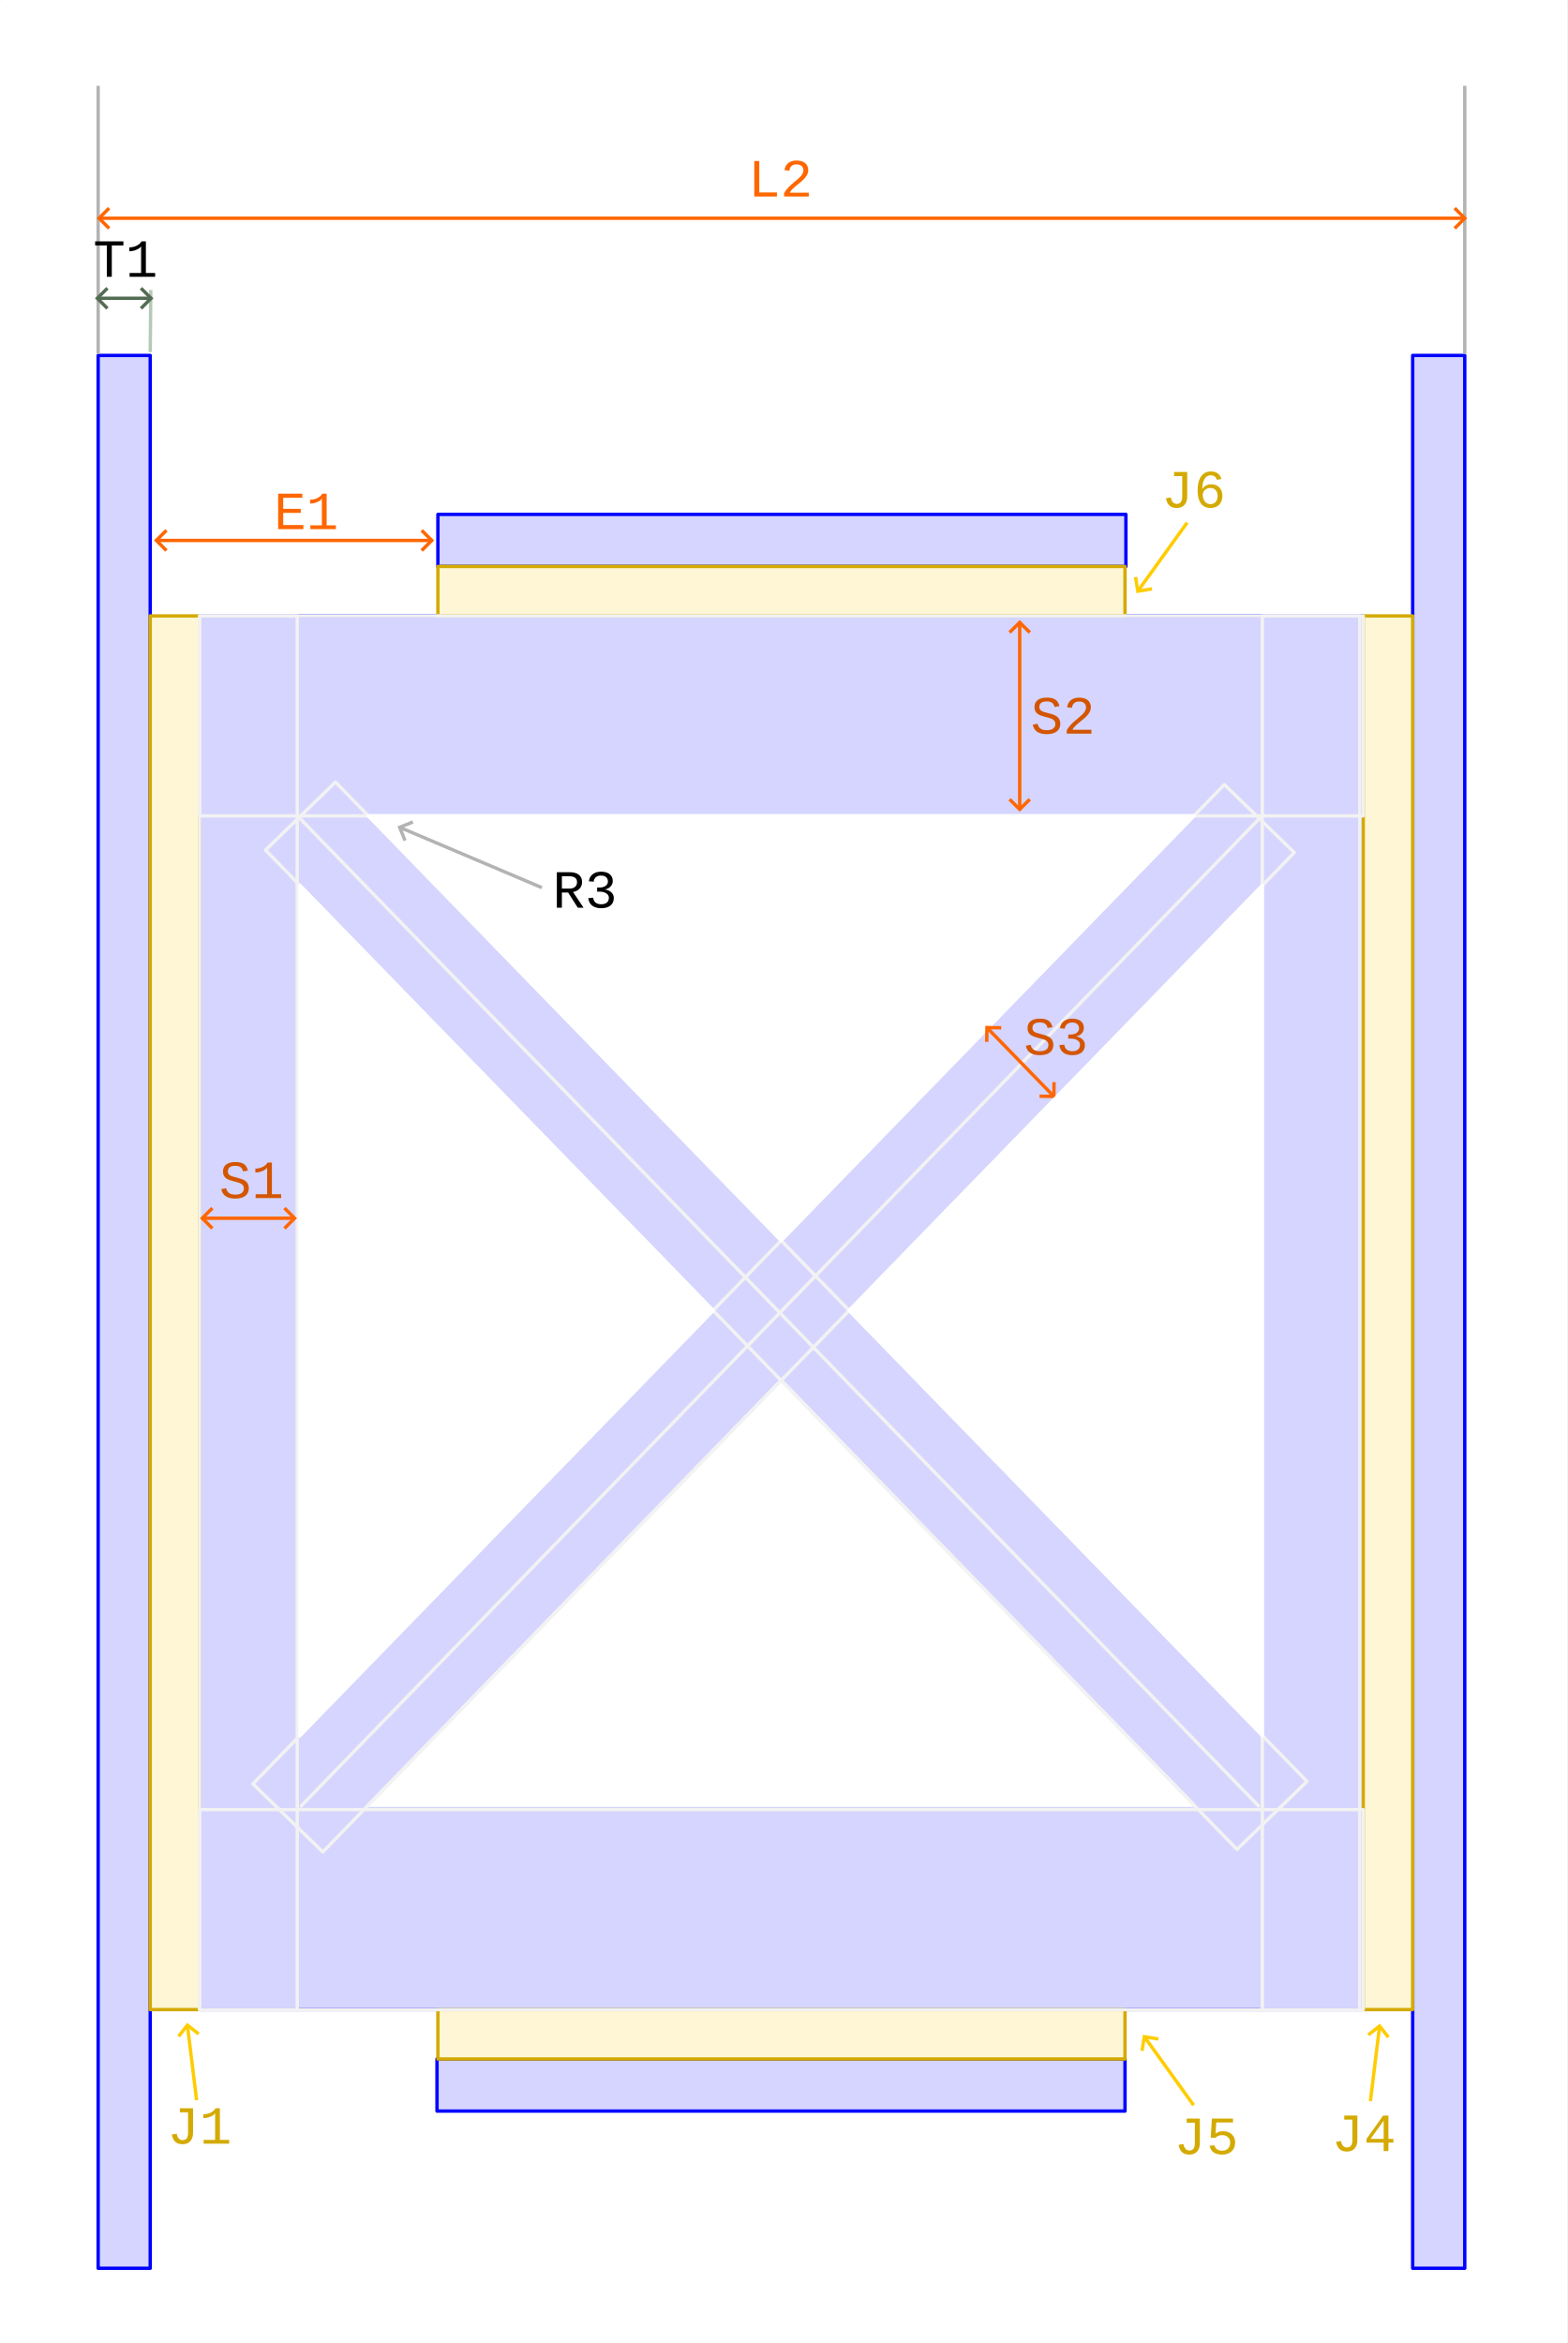
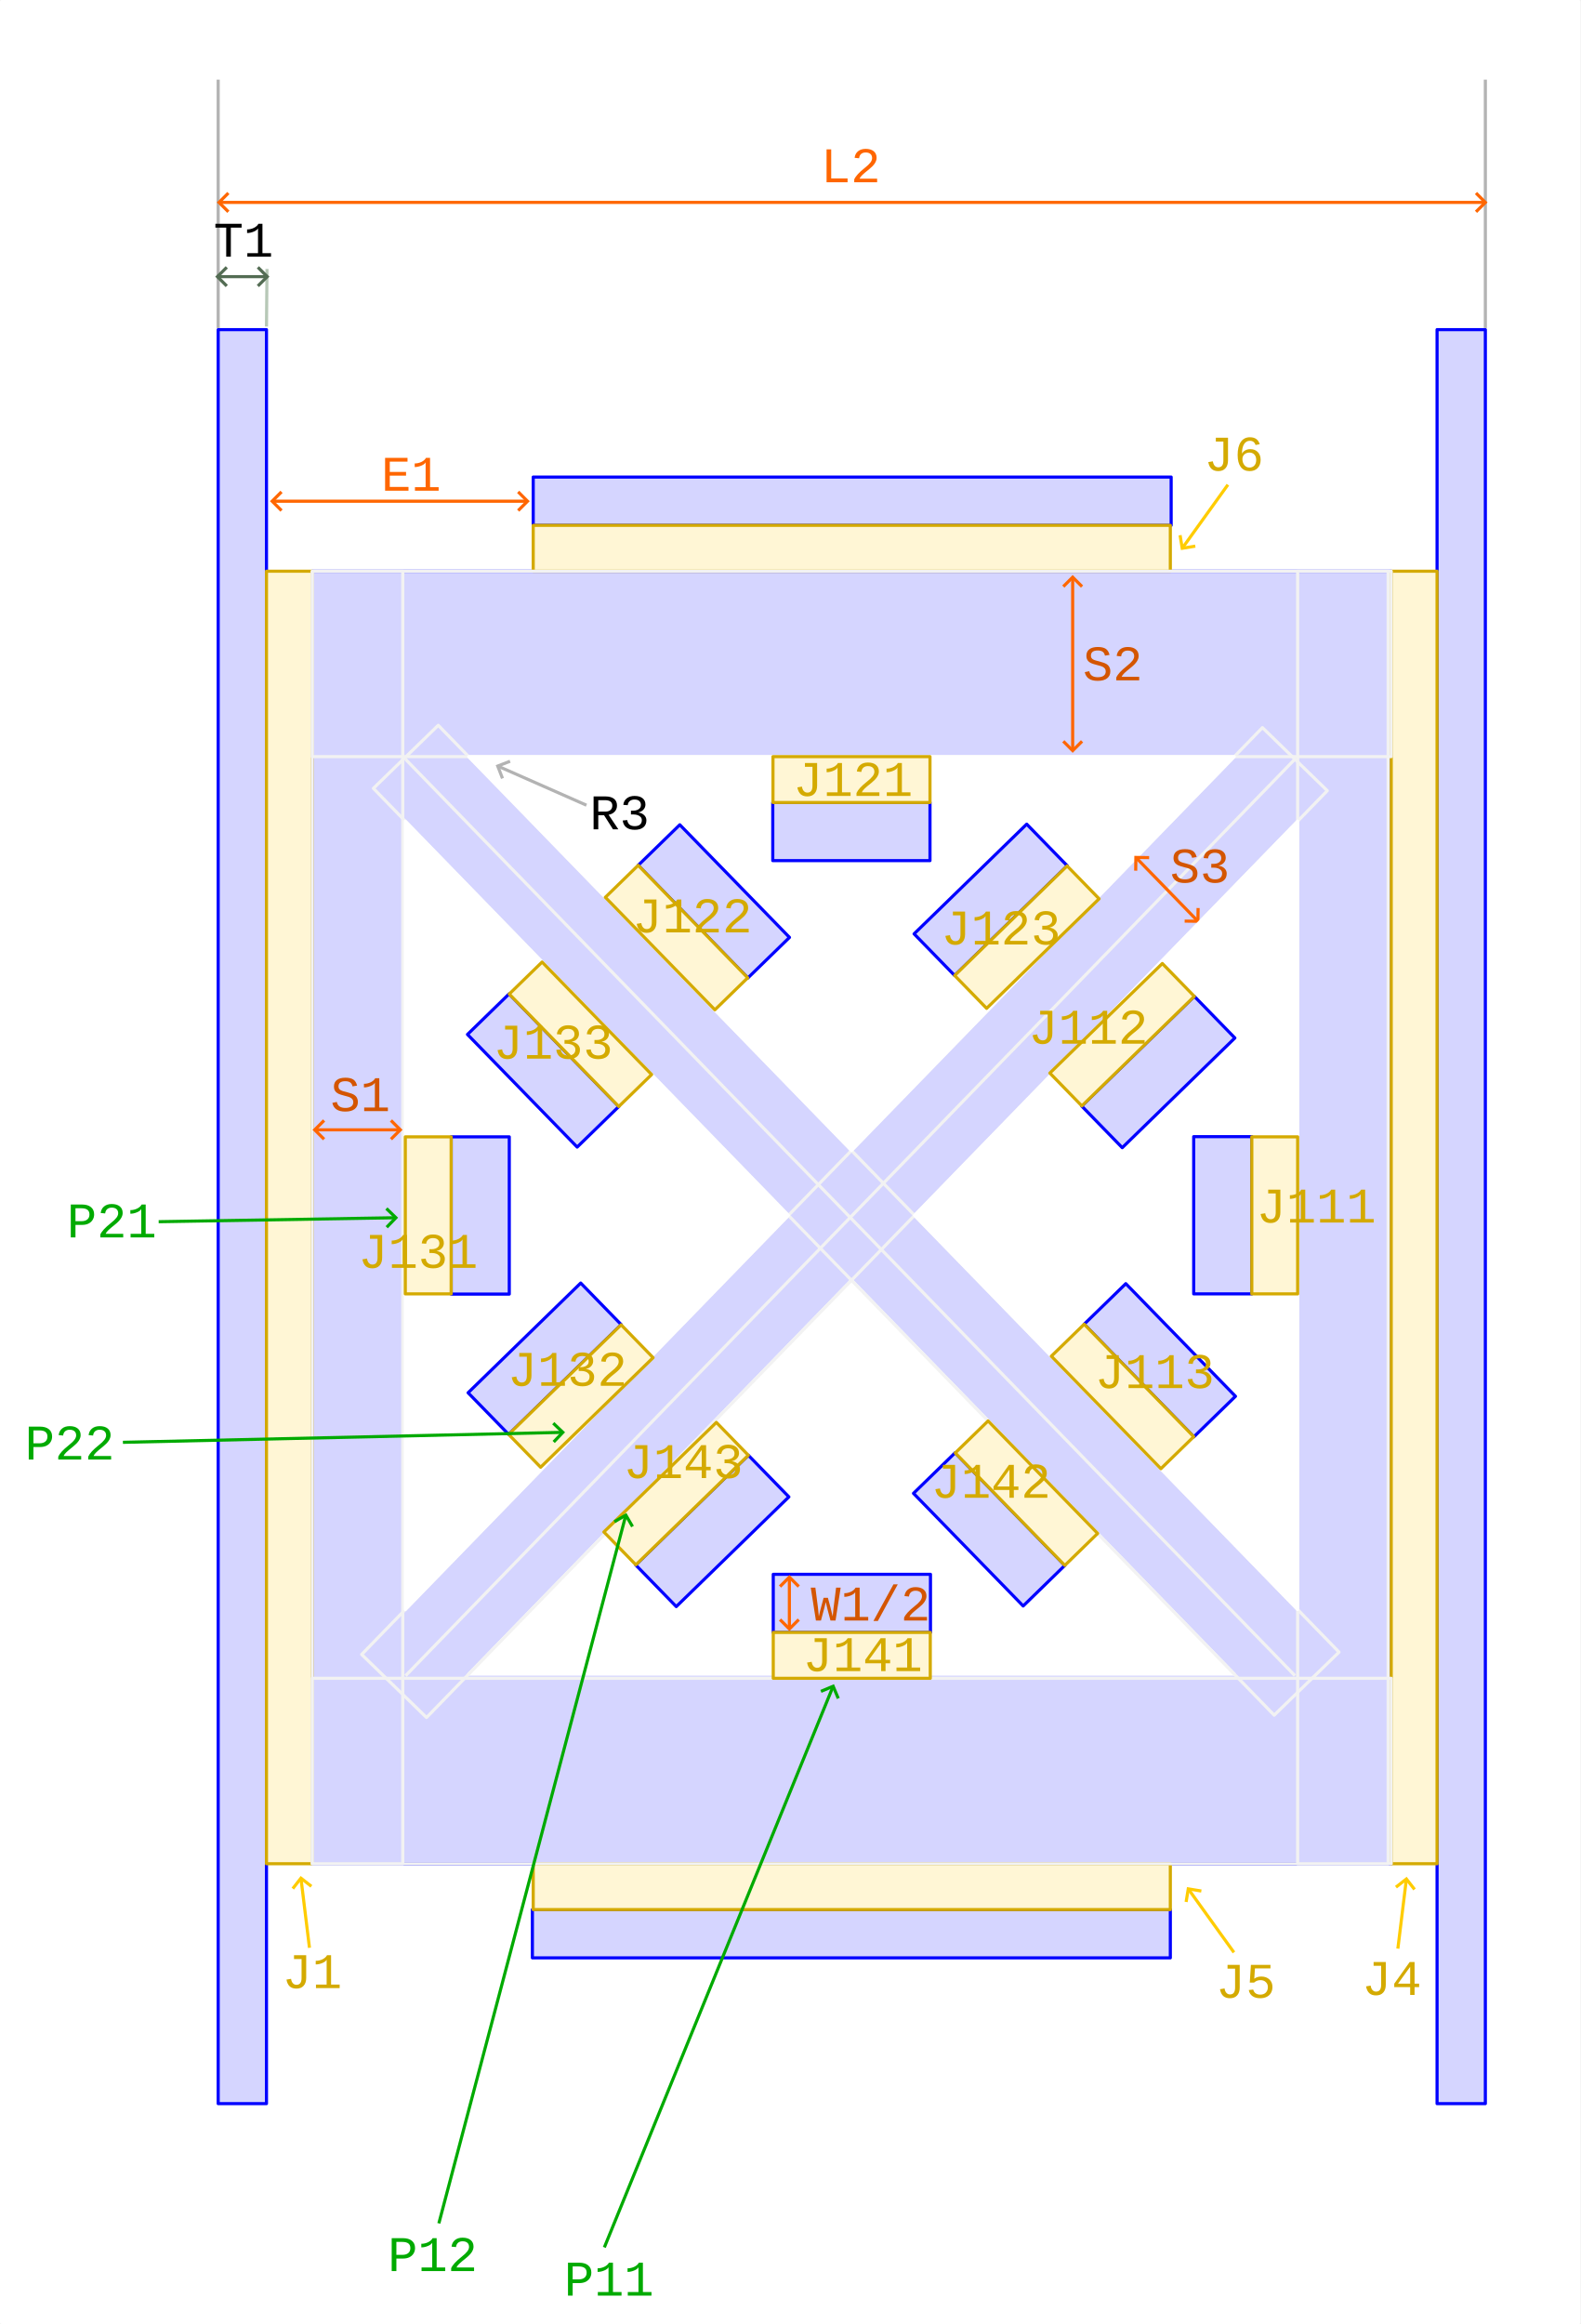
- <svg xmlns="http://www.w3.org/2000/svg" width="465.893" height="696.537" viewBox="0 0 123.267 184.292" version="1.1" id="svg1">
+ <svg xmlns="http://www.w3.org/2000/svg" width="506.665" height="744.955" viewBox="0 0 134.055 197.103" version="1.1" id="svg1">
  <defs id="defs1">
+     <rect x="247.184" y="2018.879" width="77.086" height="47.78" id="rect30" />
    <rect x="267.57" y="1520.052" width="49.692" height="33.765" id="rect50" />
    <rect x="306.113" y="1539.483" width="34.083" height="25.215" id="rect32" />
    <marker style="overflow:visible" id="ArrowWide" refX="0" refY="0" orient="auto-start-reverse" markerWidth="1" markerHeight="1" viewBox="0 0 1 1" preserveAspectRatio="xMidYMid">
      <path style="fill:none;stroke:context-stroke;stroke-width:1;stroke-linecap:butt" d="M 3,-3 0,0 3,3" transform="rotate(180,0.125,0)" id="path1" />
    </marker>
    <marker style="overflow:visible" id="ArrowWide-12-3-6-3" refX="0" refY="0" orient="auto-start-reverse" markerWidth="1" markerHeight="1" viewBox="0 0 1 1" preserveAspectRatio="xMidYMid">
      <path style="fill:none;stroke:context-stroke;stroke-width:1;stroke-linecap:butt" d="M 3,-3 0,0 3,3" transform="rotate(180,0.125,0)" id="path1-93-8-2-7" />
    </marker>
    <rect x="279.356" y="528.132" width="43.801" height="30.579" id="rect23-0-2" />
    <marker style="overflow:visible" id="ArrowWide-12-3-6-3-8" refX="0" refY="0" orient="auto-start-reverse" markerWidth="1" markerHeight="1" viewBox="0 0 1 1" preserveAspectRatio="xMidYMid">
      <path style="fill:none;stroke:context-stroke;stroke-width:1;stroke-linecap:butt" d="M 3,-3 0,0 3,3" transform="rotate(180,0.125,0)" id="path1-93-8-2-7-8" />
    </marker>
    <rect x="279.356" y="528.132" width="43.801" height="30.579" id="rect23-0-2-0" />
    <marker style="overflow:visible" id="ArrowWide-12-3-6-3-6" refX="0" refY="0" orient="auto-start-reverse" markerWidth="1" markerHeight="1" viewBox="0 0 1 1" preserveAspectRatio="xMidYMid">
      <path style="fill:none;stroke:context-stroke;stroke-width:1;stroke-linecap:butt" d="M 3,-3 0,0 3,3" transform="rotate(180,0.125,0)" id="path1-93-8-2-7-4" />
    </marker>
    <marker style="overflow:visible" id="ArrowWide-12-3-6-3-6-7" refX="0" refY="0" orient="auto-start-reverse" markerWidth="1" markerHeight="1" viewBox="0 0 1 1" preserveAspectRatio="xMidYMid">
      <path style="fill:none;stroke:context-stroke;stroke-width:1;stroke-linecap:butt" d="M 3,-3 0,0 3,3" transform="rotate(180,0.125,0)" id="path1-93-8-2-7-4-2" />
    </marker>
    <marker style="overflow:visible" id="ArrowWide-12-3-6-3-6-6" refX="0" refY="0" orient="auto-start-reverse" markerWidth="1" markerHeight="1" viewBox="0 0 1 1" preserveAspectRatio="xMidYMid">
      <path style="fill:none;stroke:context-stroke;stroke-width:1;stroke-linecap:butt" d="M 3,-3 0,0 3,3" transform="rotate(180,0.125,0)" id="path1-93-8-2-7-4-1" />
    </marker>
    <rect x="306.113" y="1539.483" width="34.083" height="25.215" id="rect32-7" />
    <rect x="306.113" y="1539.483" width="34.083" height="25.215" id="rect32-76" />
    <marker style="overflow:visible" id="ArrowWide-2-5-0-4" refX="0" refY="0" orient="auto-start-reverse" markerWidth="1" markerHeight="1" viewBox="0 0 1 1" preserveAspectRatio="xMidYMid">
      <path style="fill:none;stroke:context-stroke;stroke-width:1;stroke-linecap:butt" d="M 3,-3 0,0 3,3" transform="rotate(180,0.125,0)" id="path1-91-3-4-8" />
    </marker>
    <rect x="345.967" y="233.798" width="63.517" height="28.38" id="rect8-6-1-7-1" />
    <marker style="overflow:visible" id="ArrowWide-2-5-0-5" refX="0" refY="0" orient="auto-start-reverse" markerWidth="1" markerHeight="1" viewBox="0 0 1 1" preserveAspectRatio="xMidYMid">
      <path style="fill:none;stroke:context-stroke;stroke-width:1;stroke-linecap:butt" d="M 3,-3 0,0 3,3" transform="rotate(180,0.125,0)" id="path1-91-3-4-0" />
    </marker>
    <rect x="345.967" y="233.798" width="63.517" height="28.38" id="rect8-6-1-7-9" />
    <marker style="overflow:visible" id="ArrowWide-2-5-0-4-5" refX="0" refY="0" orient="auto-start-reverse" markerWidth="1" markerHeight="1" viewBox="0 0 1 1" preserveAspectRatio="xMidYMid">
      <path style="fill:none;stroke:context-stroke;stroke-width:1;stroke-linecap:butt" d="M 3,-3 0,0 3,3" transform="rotate(180,0.125,0)" id="path1-91-3-4-8-9" />
    </marker>
    <rect x="345.967" y="233.798" width="63.517" height="28.38" id="rect8-6-1-7-1-3" />
    <marker style="overflow:visible" id="ArrowWide-2-5-0-4-5-6" refX="0" refY="0" orient="auto-start-reverse" markerWidth="1" markerHeight="1" viewBox="0 0 1 1" preserveAspectRatio="xMidYMid">
      <path style="fill:none;stroke:context-stroke;stroke-width:1;stroke-linecap:butt" d="M 3,-3 0,0 3,3" transform="rotate(180,0.125,0)" id="path1-91-3-4-8-9-3" />
    </marker>
    <rect x="345.967" y="233.798" width="63.517" height="28.38" id="rect8-6-1-7-1-3-2" />
    <marker style="overflow:visible" id="ArrowWide-8" refX="0" refY="0" orient="auto-start-reverse" markerWidth="1" markerHeight="1" viewBox="0 0 1 1" preserveAspectRatio="xMidYMid">
      <path style="fill:none;stroke:context-stroke;stroke-width:1;stroke-linecap:butt" d="M 3,-3 0,0 3,3" transform="rotate(180,0.125,0)" id="path1-59" />
    </marker>
    <rect x="170.956" y="480.659" width="39.192" height="24.101" id="rect21-5" />
+     <marker style="overflow:visible" id="ArrowWide-12-3-6-3-6-3" refX="0" refY="0" orient="auto-start-reverse" markerWidth="1" markerHeight="1" viewBox="0 0 1 1" preserveAspectRatio="xMidYMid">
+       <path style="fill:none;stroke:context-stroke;stroke-width:1;stroke-linecap:butt" d="M 3,-3 0,0 3,3" transform="rotate(180,0.125,0)" id="path1-93-8-2-7-4-0" />
+     </marker>
+     <rect x="306.113" y="1539.483" width="55.744" height="25.859" id="rect32-3" />
+     <rect x="247.184" y="2018.879" width="77.086" height="47.78" id="rect30-6" />
+     <rect x="247.184" y="2018.879" width="77.086" height="47.78" id="rect30-9" />
+     <rect x="247.184" y="2018.879" width="77.086" height="47.78" id="rect30-9-7" />
+     <rect x="345.967" y="233.798" width="63.517" height="28.38" id="rect8-6-1-7-1-3-0" />
+     <rect x="345.967" y="233.798" width="63.517" height="28.38" id="rect8-6-1-7-1-3-0-0" />
+     <rect x="345.967" y="233.798" width="63.517" height="28.38" id="rect8-6-1-7-1-3-0-5" />
+     <rect x="345.967" y="233.798" width="63.517" height="28.38" id="rect8-6-1-7-1-3-0-6" />
+     <rect x="345.967" y="233.798" width="63.517" height="28.38" id="rect8-6-1-7-1-3-0-3" />
+     <rect x="345.967" y="233.798" width="63.517" height="28.38" id="rect8-6-1-7-1-3-0-63" />
+     <rect x="345.967" y="233.798" width="63.517" height="28.38" id="rect8-6-1-7-1-3-0-9" />
+     <rect x="345.967" y="233.798" width="63.517" height="28.38" id="rect8-6-1-7-1-3-0-9-4" />
+     <rect x="345.967" y="233.798" width="63.517" height="28.38" id="rect8-6-1-7-1-3-0-9-7" />
+     <rect x="345.967" y="233.798" width="63.517" height="28.38" id="rect8-6-1-7-1-3-0-9-5" />
+     <rect x="345.967" y="233.798" width="63.517" height="28.38" id="rect8-6-1-7-1-3-0-9-3" />
+     <rect x="345.967" y="233.798" width="63.517" height="28.38" id="rect8-6-1-7-1-3-0-9-3-4" />
  </defs>
-   <g id="layer1" transform="translate(-22.27521,-333.1197)">
-     <rect style="fill:#ffffff;stroke:#ffffff;stroke-width:0.265;stroke-linejoin:round;stroke-dasharray:none" id="rect51" width="123.003" height="184.028" x="22.407" y="333.252" />
+   <g id="layer1" transform="translate(-11.48747,-333.1196)">
+     <rect style="fill:#ffffff;stroke:#ffffff;stroke-width:0.265;stroke-linejoin:round;stroke-dasharray:none" id="rect51" width="133.791" height="196.838" x="11.62" y="333.252" />
    <rect style="fill:#d5d5ff;stroke:#0000ff;stroke-width:0.265;stroke-linejoin:round" id="rect15-2-4-6-3" width="4.096" height="150.455" x="-34.091" y="-511.532" transform="scale(-1)" />
    <rect style="fill:#d5d5ff;stroke:#0000ff;stroke-width:0.265;stroke-linejoin:round" id="rect15-2-4-61-5" width="91.519" height="109.623" x="-129.498" y="-491.187" transform="scale(-1)" />
    <path style="fill:#ffffff;stroke:#ffffff;stroke-width:0.265;stroke-linejoin:round;stroke-dasharray:none" d="M 51.247,475.103 H 116.183 L 83.715,441.702 Z" id="path30-4" />
    <rect style="fill:none;stroke:#f2f2f2;stroke-width:0.265;stroke-linejoin:round;stroke-dasharray:none" id="rect29-7-5" width="109.623" height="7.673" x="-426.514" y="-247.847" transform="rotate(-134.1883)" />
    <rect style="fill:#fff6d5;stroke:#d4aa00;stroke-width:0.265;stroke-linejoin:round" id="rect15-2-4-9-1-6" width="3.888" height="109.623" x="-37.979" y="-491.187" transform="scale(-1)" />
    <rect style="fill:#d5d5ff;stroke:#0000ff;stroke-width:0.265;stroke-linejoin:round" id="rect15-2-4-6-3-7" width="4.096" height="150.455" x="133.387" y="-511.532" transform="scale(1,-1)" />
    <rect style="fill:#fff6d5;stroke:#d4aa00;stroke-width:0.265;stroke-linejoin:round" id="rect15-2-4-9-1-6-0" width="3.888" height="109.623" x="129.498" y="-491.187" transform="scale(1,-1)" />
    <rect style="fill:#d5d5ff;stroke:#0000ff;stroke-width:0.265;stroke-linejoin:round" id="rect15-2-4-6-6" width="4.096" height="54.114" x="-377.676" y="56.717" transform="rotate(-90)" />
    <rect style="fill:#fff6d5;stroke:#d4aa00;stroke-width:0.265;stroke-linejoin:round" id="rect15-2-4-9-1-2" width="3.888" height="54.044" x="-381.564" y="56.717" transform="rotate(-90)" />
    <rect style="fill:#d5d5ff;stroke:#0000ff;stroke-width:0.265;stroke-linejoin:round" id="rect15-2-4-6-6-9" width="4.096" height="54.114" x="495.075" y="-110.761" transform="rotate(90)" />
    <rect style="fill:#fff6d5;stroke:#d4aa00;stroke-width:0.265;stroke-linejoin:round" id="rect15-2-4-9-1-2-2" width="3.888" height="54.044" x="491.187" y="-110.761" transform="rotate(90)" />
    <path style="fill:none;stroke:#ff6600;stroke-width:0.265;stroke-linejoin:round;marker-start:url(#ArrowWide-12-3-6-3);marker-end:url(#ArrowWide-12-3-6-3)" d="M 34.638,375.628 H 56.169" id="path11-4-9-9-9" />
    <text xml:space="preserve" transform="matrix(0.2645833,0,0,0.2645833,-30.09451,231.2384)" id="text22-2-7" style="font-size:16px;line-height:normal;font-family:'Liberation Mono';-inkscape-font-specification:'Liberation Mono';text-decoration-color:#000000;white-space:pre;shape-inside:url(#rect23-0-2);display:inline;fill:#ff6600;stroke-width:1;-inkscape-stroke:none;stop-color:#000000">
-       <tspan x="279.355" y="542.369" id="tspan3">E1</tspan>
+       <tspan x="279.355" y="542.369" id="tspan2">E1</tspan>
    </text>
    <path style="fill:#ffffff;stroke:#f2f2f2;stroke-width:0.265;stroke-linejoin:round;stroke-dasharray:none" d="M 45.884,397.511 121.33,475.237" id="path28" />
    <path style="fill:#ffffff;stroke:#f2f2f2;stroke-width:0.265;stroke-linejoin:round;stroke-dasharray:none" d="m 45.889,475.243 75.436,-77.736" id="path29" />
    <rect style="fill:none;stroke:#f2f2f2;stroke-width:0.265;stroke-linejoin:round;stroke-dasharray:none" id="rect29" width="91.519" height="15.728" x="37.979" y="381.564" />
    <rect style="fill:none;stroke:#f2f2f2;stroke-width:0.265;stroke-linejoin:round;stroke-dasharray:none" id="rect29-9" width="91.519" height="15.728" x="37.979" y="475.458" />
    <rect style="fill:none;stroke:#f2f2f2;stroke-width:0.265;stroke-linejoin:round;stroke-dasharray:none" id="rect29-7" width="109.623" height="7.673" x="-491.187" y="37.979" transform="rotate(-90)" />
    <rect style="fill:none;stroke:#f2f2f2;stroke-width:0.265;stroke-linejoin:round;stroke-dasharray:none" id="rect29-7-3" width="109.623" height="7.673" x="-491.187" y="121.561" transform="rotate(-90)" />
    <rect style="fill:none;stroke:#f2f2f2;stroke-width:0.265;stroke-linejoin:round;stroke-dasharray:none" id="rect29-7-5-5" width="109.623" height="7.673" x="-310.09" y="-367.902" transform="matrix(0.6970186,-0.7170531,-0.7170531,-0.6970186,0,0)" />
    <path style="fill:#ffffff;stroke:#ffffff;stroke-width:0.265;stroke-linejoin:round;stroke-dasharray:none" d="M 51.247,397.292 H 116.183 L 83.715,430.694 Z" id="path30" />
-     <text xml:space="preserve" transform="matrix(0.2645833,0,0,0.2645833,21.80092,4.986242)" id="text32-6" style="font-size:16px;line-height:normal;font-family:'Liberation Mono';-inkscape-font-specification:'Liberation Mono';text-decoration-color:#000000;white-space:pre;shape-inside:url(#rect32-76);display:inline;fill:#d45500;stroke-width:1;-inkscape-stroke:none;stop-color:#000000">
-       <tspan x="306.113" y="1553.719" id="tspan4">S3</tspan>
+     <text xml:space="preserve" transform="matrix(0.2645833,0,0,0.2645833,29.73723,-3.118597)" id="text32-6" style="font-size:16px;line-height:normal;font-family:'Liberation Mono';-inkscape-font-specification:'Liberation Mono';text-decoration-color:#000000;white-space:pre;shape-inside:url(#rect32-76);display:inline;fill:#d45500;stroke-width:1;-inkscape-stroke:none;stop-color:#000000">
+       <tspan x="306.113" y="1553.719" id="tspan3">S3</tspan>
    </text>
    <text xml:space="preserve" transform="matrix(0.2645833,0,0,0.2645833,22.34658,-20.26481)" id="text32-1" style="font-size:16px;line-height:normal;font-family:'Liberation Mono';-inkscape-font-specification:'Liberation Mono';text-decoration-color:#000000;white-space:pre;shape-inside:url(#rect32-7);display:inline;fill:#d45500;stroke-width:1;-inkscape-stroke:none;stop-color:#000000">
-       <tspan x="306.113" y="1553.719" id="tspan5">S2</tspan>
-     </text>
-     <path style="fill:none;stroke:#ff6600;stroke-width:0.265;stroke-linejoin:round;marker-start:url(#ArrowWide-12-3-6-3-6-6);marker-end:url(#ArrowWide-12-3-6-3-6-6)" d="m 99.948,413.993 5.17,5.319" id="path11-4-9-9-9-8-0" />
+       <tspan x="306.113" y="1553.719" id="tspan4">S2</tspan>
+     </text>
+     <path style="fill:none;stroke:#ff6600;stroke-width:0.265;stroke-linejoin:round;marker-start:url(#ArrowWide-12-3-6-3-6-6);marker-end:url(#ArrowWide-12-3-6-3-6-6)" d="m 107.885,405.888 5.17,5.319" id="path11-4-9-9-9-8-0" />
    <path style="fill:none;stroke:#ff6600;stroke-width:0.265;stroke-linejoin:round;marker-start:url(#ArrowWide-12-3-6-3-6-7);marker-end:url(#ArrowWide-12-3-6-3-6-7)" d="M 102.477,396.717 V 382.139" id="path11-4-9-9-9-8-6" />
    <path style="fill:#ffffff;stroke:#ffffff;stroke-width:0.265;stroke-linejoin:round;stroke-dasharray:none" d="m 89.065,436.198 32.496,-33.43 v 66.86 z" id="path31" />
    <path style="fill:#ffffff;stroke:#ffffff;stroke-width:0.265;stroke-linejoin:round;stroke-dasharray:none" d="M 78.364,436.198 45.868,402.768 v 66.86 z" id="path31-7" />
    <path style="fill:#ffffff;stroke:#b3b3b3;stroke-width:0.265;stroke-linejoin:round;stroke-dasharray:none" d="m 29.995,360.944 v -21.07" id="path32" />
    <path style="fill:#ffffff;stroke:#b3b3b3;stroke-width:0.265;stroke-linejoin:round;stroke-dasharray:none" d="m 137.483,360.944 v -21.07" id="path32-7" />
    <path style="fill:none;stroke:#ff6600;stroke-width:0.265;stroke-linejoin:round;marker-start:url(#ArrowWide-12-3-6-3-8);marker-end:url(#ArrowWide-12-3-6-3-8)" d="M 30.129,350.287 H 137.418" id="path11-4-9-9-9-4" />
    <text xml:space="preserve" transform="matrix(0.2645833,0,0,0.2645833,7.196323,205.0756)" id="text22-2-7-9" style="font-size:16px;line-height:normal;font-family:'Liberation Mono';-inkscape-font-specification:'Liberation Mono';text-decoration-color:#000000;white-space:pre;shape-inside:url(#rect23-0-2-0);display:inline;fill:#ff6600;stroke-width:1;-inkscape-stroke:none;stop-color:#000000">
-       <tspan x="279.355" y="542.369" id="tspan6">L2</tspan>
+       <tspan x="279.355" y="542.369" id="tspan5">L2</tspan>
    </text>
    <path style="fill:none;stroke:#ff6600;stroke-width:0.265;stroke-linejoin:round;marker-start:url(#ArrowWide-12-3-6-3-6);marker-end:url(#ArrowWide-12-3-6-3-6)" d="m 38.249,428.942 h 7.132" id="path11-4-9-9-9-8" />
    <text xml:space="preserve" transform="matrix(0.2645833,0,0,0.2645833,-41.4795,16.26589)" id="text32" style="font-size:16px;line-height:normal;font-family:'Liberation Mono';-inkscape-font-specification:'Liberation Mono';text-decoration-color:#000000;white-space:pre;shape-inside:url(#rect32);fill:#d45500;stroke-width:1;-inkscape-stroke:none;stop-color:#000000">
-       <tspan x="306.113" y="1553.719" id="tspan7">S1</tspan>
-     </text>
-     <path style="fill:#d45500;stroke:#b3b3b3;stroke-width:0.265;stroke-linejoin:round;stroke-dasharray:none;marker-start:url(#ArrowWide)" d="m 53.77,398.219 11.125,4.72" id="path50" />
-     <text xml:space="preserve" transform="matrix(0.2645833,0,0,0.2645833,-5.056754,-1.432747)" id="text50" style="font-size:16px;line-height:normal;font-family:'Liberation Mono';-inkscape-font-specification:'Liberation Mono';text-decoration-color:#000000;white-space:pre;shape-inside:url(#rect50);fill:#000000;stroke-width:1;-inkscape-stroke:none;stop-color:#000000">
-       <tspan x="267.57" y="1534.289" id="tspan8">R3</tspan>
+       <tspan x="306.113" y="1553.719" id="tspan6">S1</tspan>
+     </text>
+     <path style="fill:#d45500;stroke:#b3b3b3;stroke-width:0.265;stroke-linejoin:round;stroke-dasharray:none;marker-start:url(#ArrowWide)" d="m 53.766,398.116 7.467,3.295" id="path50" />
+     <text xml:space="preserve" transform="matrix(0.2645833,0,0,0.2645833,-9.290087,-2.49108)" id="text50" style="font-size:16px;line-height:normal;font-family:'Liberation Mono';-inkscape-font-specification:'Liberation Mono';text-decoration-color:#000000;white-space:pre;shape-inside:url(#rect50);fill:#000000;stroke-width:1;-inkscape-stroke:none;stop-color:#000000">
+       <tspan x="267.57" y="1534.289" id="tspan7">R3</tspan>
    </text>
    <path style="fill:#d4aa00;stroke:#ffcc00;stroke-width:0.265;stroke-linejoin:round;marker-end:url(#ArrowWide-2-5-0-4)" d="m 130.062,498.386 0.715,-5.84" id="path11-0-6-8-3" />
    <path style="fill:#d4aa00;stroke:#ffcc00;stroke-width:0.265;stroke-linejoin:round;marker-end:url(#ArrowWide-2-5-0-4-5)" d="m 116.156,498.708 -3.836,-5.335" id="path11-0-6-8-3-8" />
    <text xml:space="preserve" transform="matrix(0.2645833,0,0,0.2645833,35.46137,436.6876)" id="text8-2-3-3-9" style="font-size:16px;line-height:normal;font-family:'Liberation Mono';-inkscape-font-specification:'Liberation Mono';text-decoration-color:#000000;white-space:pre;shape-inside:url(#rect8-6-1-7-1);display:inline;fill:#d4aa00;stroke-width:1;-inkscape-stroke:none;stop-color:#000000">
-       <tspan x="345.967" y="248.033" id="tspan9">J4</tspan>
+       <tspan x="345.967" y="248.033" id="tspan8">J4</tspan>
    </text>
    <path style="fill:#d4aa00;stroke:#ffcc00;stroke-width:0.265;stroke-linejoin:round;marker-end:url(#ArrowWide-2-5-0-5)" d="m 37.738,498.316 -0.715,-5.84" id="path11-0-6-8-8" />
    <text xml:space="preserve" transform="matrix(0.2645833,0,0,0.2645833,-56.1153,436.1115)" id="text8-2-3-3-5" style="font-size:16px;line-height:normal;font-family:'Liberation Mono';-inkscape-font-specification:'Liberation Mono';text-decoration-color:#000000;white-space:pre;shape-inside:url(#rect8-6-1-7-9);display:inline;fill:#d4aa00;stroke-width:1;-inkscape-stroke:none;stop-color:#000000">
-       <tspan x="345.967" y="248.033" id="tspan10">J1</tspan>
+       <tspan x="345.967" y="248.033" id="tspan9">J1</tspan>
    </text>
    <text xml:space="preserve" transform="matrix(0.2645833,0,0,0.2645833,23.07132,436.9271)" id="text8-2-3-3-9-4" style="font-size:16px;line-height:normal;font-family:'Liberation Mono';-inkscape-font-specification:'Liberation Mono';text-decoration-color:#000000;white-space:pre;shape-inside:url(#rect8-6-1-7-1-3);display:inline;fill:#d4aa00;stroke-width:1;-inkscape-stroke:none;stop-color:#000000">
-       <tspan x="345.967" y="248.033" id="tspan11">J5</tspan>
+       <tspan x="345.967" y="248.033" id="tspan10">J5</tspan>
    </text>
    <text xml:space="preserve" transform="matrix(0.2645833,0,0,0.2645833,22.07812,307.4099)" id="text8-2-3-3-9-4-8" style="font-size:16px;line-height:normal;font-family:'Liberation Mono';-inkscape-font-specification:'Liberation Mono';text-decoration-color:#000000;white-space:pre;shape-inside:url(#rect8-6-1-7-1-3-2);display:inline;fill:#d4aa00;stroke-width:1;-inkscape-stroke:none;stop-color:#000000">
-       <tspan x="345.967" y="248.033" id="tspan12">J6</tspan>
+       <tspan x="345.967" y="248.033" id="tspan11">J6</tspan>
    </text>
    <path style="fill:#d4aa00;stroke:#ffcc00;stroke-width:0.265;stroke-linejoin:round;marker-end:url(#ArrowWide-2-5-0-4-5-6)" d="m 115.644,374.231 -3.836,5.335" id="path11-0-6-8-3-8-5" />
    <path style="fill:#d5d5ff;stroke:#b7c8b7;stroke-width:0.265;stroke-linejoin:round" d="m 34.091,360.813 0.045,-4.882" id="path18-9-2-0-6-3" />
    <path style="fill:#d5d5ff;stroke:#536c53;stroke-width:0.265;stroke-linejoin:round;marker-start:url(#ArrowWide-8);marker-end:url(#ArrowWide-8)" d="M 29.995,356.583 H 34.091" id="path20-1" />
    <text xml:space="preserve" transform="matrix(0.2645833,0,0,0.2645833,-15.63156,223.9503)" id="text21-8" style="font-size:16px;line-height:normal;font-family:'Liberation Mono';-inkscape-font-specification:'Liberation Mono';text-decoration-color:#000000;white-space:pre;shape-inside:url(#rect21-5);display:inline;fill:#000000;stroke-width:1;-inkscape-stroke:none;stop-color:#000000">
-       <tspan x="170.957" y="494.897" id="tspan13">T1</tspan>
+       <tspan x="170.957" y="494.897" id="tspan12">T1</tspan>
+     </text>
+     <rect style="fill:#d5d5ff;stroke:#0000ff;stroke-width:0.265;stroke-linejoin:round" id="rect15-2-4-6-6-3" width="4.93" height="13.336" x="-471.57" y="77.079" transform="rotate(-90)" />
+     <rect style="fill:#fff6d5;stroke:#d4aa00;stroke-width:0.265;stroke-linejoin:round" id="rect15-2-4-9-1-2-5" width="3.888" height="13.319" x="-475.458" y="77.079" transform="rotate(-90)" />
+     <rect style="fill:#d5d5ff;stroke:#0000ff;stroke-width:0.265;stroke-linejoin:round" id="rect15-2-4-6-6-3-2" width="4.93" height="13.336" x="401.181" y="-90.374" transform="rotate(90)" />
+     <rect style="fill:#fff6d5;stroke:#d4aa00;stroke-width:0.265;stroke-linejoin:round" id="rect15-2-4-9-1-2-5-7" width="3.888" height="13.319" x="397.292" y="-90.374" transform="rotate(90)" />
+     <rect style="fill:#d5d5ff;stroke:#0000ff;stroke-width:0.265;stroke-linejoin:round" id="rect15-2-4-6-6-3-0" width="4.93" height="13.336" x="49.757" y="429.538" />
+     <rect style="fill:#fff6d5;stroke:#d4aa00;stroke-width:0.265;stroke-linejoin:round" id="rect15-2-4-9-1-2-5-6" width="3.888" height="13.319" x="45.868" y="429.538" />
+     <rect style="fill:#d5d5ff;stroke:#0000ff;stroke-width:0.265;stroke-linejoin:round" id="rect15-2-4-6-6-3-7" width="4.93" height="13.336" x="-117.673" y="-442.857" transform="scale(-1)" />
+     <rect style="fill:#fff6d5;stroke:#d4aa00;stroke-width:0.265;stroke-linejoin:round" id="rect15-2-4-9-1-2-5-9" width="3.888" height="13.319" x="-121.561" y="-442.857" transform="scale(-1)" />
+     <rect style="fill:#d5d5ff;stroke:#0000ff;stroke-width:0.265;stroke-linejoin:round" id="rect15-2-4-6-6-3-75" width="4.93" height="13.336" x="-236.691" y="391.263" transform="rotate(-44.2467)" />
+     <rect style="fill:#fff6d5;stroke:#d4aa00;stroke-width:0.265;stroke-linejoin:round" id="rect15-2-4-9-1-2-5-92" width="3.888" height="13.319" x="-240.579" y="391.263" transform="rotate(-44.2467)" />
+     <rect style="fill:#d5d5ff;stroke:#0000ff;stroke-width:0.265;stroke-linejoin:round" id="rect15-2-4-6-6-3-75-3" width="4.93" height="13.336" x="377.863" y="210.594" transform="rotate(45.7533)" />
+     <rect style="fill:#fff6d5;stroke:#d4aa00;stroke-width:0.265;stroke-linejoin:round" id="rect15-2-4-9-1-2-5-92-6" width="3.888" height="13.319" x="373.975" y="210.594" transform="rotate(45.7533)" />
+     <rect style="fill:#d5d5ff;stroke:#0000ff;stroke-width:0.265;stroke-linejoin:round" id="rect15-2-4-6-6-3-75-1" width="4.93" height="13.336" x="-236.636" y="336.986" transform="rotate(-44.2467)" />
+     <rect style="fill:#fff6d5;stroke:#d4aa00;stroke-width:0.265;stroke-linejoin:round" id="rect15-2-4-9-1-2-5-92-9" width="3.888" height="13.319" x="-240.524" y="336.986" transform="rotate(-44.2467)" />
+     <rect style="fill:#d5d5ff;stroke:#0000ff;stroke-width:0.265;stroke-linejoin:round" id="rect15-2-4-6-6-3-75-5" width="4.93" height="13.336" x="-362.411" y="-223.926" transform="rotate(-134.2467)" />
+     <rect style="fill:#fff6d5;stroke:#d4aa00;stroke-width:0.265;stroke-linejoin:round" id="rect15-2-4-9-1-2-5-92-0" width="3.888" height="13.319" x="-366.3" y="-223.926" transform="rotate(-134.2467)" />
+     <rect style="fill:#d5d5ff;stroke:#0000ff;stroke-width:0.265;stroke-linejoin:round" id="rect15-2-4-6-6-3-75-6" width="4.93" height="13.336" x="252.085" y="-350.494" transform="rotate(135.7533)" />
+     <rect style="fill:#fff6d5;stroke:#d4aa00;stroke-width:0.265;stroke-linejoin:round" id="rect15-2-4-9-1-2-5-92-3" width="3.888" height="13.319" x="248.197" y="-350.494" transform="rotate(135.7533)" />
+     <rect style="fill:#d5d5ff;stroke:#0000ff;stroke-width:0.265;stroke-linejoin:round" id="rect15-2-4-6-6-3-75-55" width="4.93" height="13.336" x="379.346" y="264.851" transform="rotate(45.7533)" />
+     <rect style="fill:#fff6d5;stroke:#d4aa00;stroke-width:0.265;stroke-linejoin:round" id="rect15-2-4-9-1-2-5-92-4" width="3.888" height="13.319" x="375.458" y="264.851" transform="rotate(45.7533)" />
+     <rect style="fill:#d5d5ff;stroke:#0000ff;stroke-width:0.265;stroke-linejoin:round" id="rect15-2-4-6-6-3-75-9" width="4.93" height="13.336" x="-363.894" y="-278.182" transform="rotate(-134.2467)" />
+     <rect style="fill:#fff6d5;stroke:#d4aa00;stroke-width:0.265;stroke-linejoin:round" id="rect15-2-4-9-1-2-5-92-37" width="3.888" height="13.319" x="-367.782" y="-278.182" transform="rotate(-134.2467)" />
+     <rect style="fill:#d5d5ff;stroke:#0000ff;stroke-width:0.265;stroke-linejoin:round" id="rect15-2-4-6-6-3-75-4" width="4.93" height="13.336" x="252.141" y="-404.772" transform="rotate(135.7533)" />
+     <rect style="fill:#fff6d5;stroke:#d4aa00;stroke-width:0.265;stroke-linejoin:round" id="rect15-2-4-9-1-2-5-92-7" width="3.888" height="13.319" x="248.252" y="-404.772" transform="rotate(135.7533)" />
+     <path style="fill:none;stroke:#ff6600;stroke-width:0.265;stroke-linejoin:round;marker-start:url(#ArrowWide-12-3-6-3-6-3);marker-end:url(#ArrowWide-12-3-6-3-6-3)" d="m 78.447,471.208 v -4.261" id="path11-4-9-9-9-8-8" />
+     <text xml:space="preserve" transform="matrix(0.2645833,0,0,0.2645833,-0.7338625,59.47073)" id="text32-9" style="font-size:16px;line-height:normal;font-family:'Liberation Mono';-inkscape-font-specification:'Liberation Mono';text-decoration-color:#000000;white-space:pre;shape-inside:url(#rect32-3);display:inline;fill:#d45500;stroke-width:1;-inkscape-stroke:none;stop-color:#000000">
+       <tspan x="306.113" y="1553.719" id="tspan13">W1/2</tspan>
+     </text>
+     <path style="fill:#ffffff;stroke:#00aa00;stroke-width:0.265;stroke-linejoin:round;stroke-dasharray:none;marker-end:url(#ArrowWide)" d="m 62.75,523.727 19.384,-47.533" id="path17" />
+     <path style="fill:#ffffff;stroke:#00aa00;stroke-width:0.265;stroke-linejoin:round;stroke-dasharray:none;marker-start:url(#ArrowWide)" d="M 64.558,461.682 48.713,521.688" id="path23" />
+     <text xml:space="preserve" transform="matrix(0.2645833,0,0,0.2645833,-6.068104,-10.11351)" id="text23" style="font-size:16px;line-height:normal;font-family:'Liberation Mono';-inkscape-font-specification:'Liberation Mono';text-decoration-color:#000000;white-space:pre;shape-inside:url(#rect30);fill:#00aa00;stroke-width:1;-inkscape-stroke:none;stop-color:#000000">
+       <tspan x="247.184" y="2033.115" id="tspan14">P11</tspan>
+     </text>
+     <text xml:space="preserve" transform="matrix(0.2645833,0,0,0.2645833,-21.02216,-12.19472)" id="text23-2" style="font-size:16px;line-height:normal;font-family:'Liberation Mono';-inkscape-font-specification:'Liberation Mono';text-decoration-color:#000000;white-space:pre;shape-inside:url(#rect30-6);display:inline;fill:#00aa00;stroke-width:1;-inkscape-stroke:none;stop-color:#000000">
+       <tspan x="247.184" y="2033.115" id="tspan15">P12</tspan>
+     </text>
+     <text xml:space="preserve" transform="matrix(0.2645833,0,0,0.2645833,-48.24335,-99.86081)" id="text23-4" style="font-size:16px;line-height:normal;font-family:'Liberation Mono';-inkscape-font-specification:'Liberation Mono';text-decoration-color:#000000;white-space:pre;shape-inside:url(#rect30-9);display:inline;fill:#00aa00;stroke-width:1;-inkscape-stroke:none;stop-color:#000000">
+       <tspan x="247.184" y="2033.115" id="tspan16">P21</tspan>
+     </text>
+     <text xml:space="preserve" transform="matrix(0.2645833,0,0,0.2645833,-51.80863,-81.02252)" id="text23-4-2" style="font-size:16px;line-height:normal;font-family:'Liberation Mono';-inkscape-font-specification:'Liberation Mono';text-decoration-color:#000000;white-space:pre;shape-inside:url(#rect30-9-7);display:inline;fill:#00aa00;stroke-width:1;-inkscape-stroke:none;stop-color:#000000">
+       <tspan x="247.184" y="2033.115" id="tspan17">P22</tspan>
+     </text>
+     <path style="fill:#00aa00;stroke:#00aa00;stroke-width:0.265;stroke-linejoin:round;stroke-dasharray:none;marker-start:url(#ArrowWide)" d="m 45.005,436.398 -20.058,0.337" id="path52" />
+     <path style="fill:#00aa00;stroke:#00aa00;stroke-width:0.265;stroke-linejoin:round;stroke-dasharray:none;marker-start:url(#ArrowWide)" d="m 59.164,454.602 -37.251,0.843" id="path53" />
+     <text xml:space="preserve" transform="matrix(0.2645833,0,0,0.2645833,26.51915,371.1811)" id="text8-2-3-3-9-4-5" style="font-size:16px;line-height:normal;font-family:'Liberation Mono';-inkscape-font-specification:'Liberation Mono';text-decoration-color:#000000;white-space:pre;shape-inside:url(#rect8-6-1-7-1-3-0);display:inline;fill:#d4aa00;stroke-width:1;-inkscape-stroke:none;stop-color:#000000">
+       <tspan x="345.967" y="248.033" id="tspan18">J111</tspan>
+     </text>
+     <text xml:space="preserve" transform="matrix(0.2645833,0,0,0.2645833,7.177398,356.0116)" id="text8-2-3-3-9-4-5-7" style="font-size:16px;line-height:normal;font-family:'Liberation Mono';-inkscape-font-specification:'Liberation Mono';text-decoration-color:#000000;white-space:pre;shape-inside:url(#rect8-6-1-7-1-3-0-0);display:inline;fill:#d4aa00;stroke-width:1;-inkscape-stroke:none;stop-color:#000000">
+       <tspan x="345.967" y="248.033" id="tspan19">J112</tspan>
+     </text>
+     <g id="layer1-7" transform="translate(-13.70473,14.03893)">
+       <text xml:space="preserve" transform="matrix(0.2645833,0,0,0.2645833,26.51915,371.1811)" id="text8-2-3-3-9-4-5-76" style="font-size:16px;line-height:normal;font-family:'Liberation Mono';-inkscape-font-specification:'Liberation Mono';text-decoration-color:#000000;white-space:pre;shape-inside:url(#rect8-6-1-7-1-3-0-5);display:inline;fill:#d4aa00;stroke-width:1;-inkscape-stroke:none;stop-color:#000000">
+         <tspan x="345.967" y="248.033" id="tspan20">J113</tspan>
+       </text>
+     </g>
+     <text xml:space="preserve" transform="matrix(0.2645833,0,0,0.2645833,-12.77679,334.9978)" id="text8-2-3-3-9-4-5-4" style="font-size:16px;line-height:normal;font-family:'Liberation Mono';-inkscape-font-specification:'Liberation Mono';text-decoration-color:#000000;white-space:pre;shape-inside:url(#rect8-6-1-7-1-3-0-6);display:inline;fill:#d4aa00;stroke-width:1;-inkscape-stroke:none;stop-color:#000000">
+       <tspan x="345.967" y="248.033" id="tspan21">J121</tspan>
+     </text>
+     <g id="layer1-0" transform="translate(-52.92363,-24.61)">
+       <text xml:space="preserve" transform="matrix(0.2645833,0,0,0.2645833,26.51915,371.1811)" id="text8-2-3-3-9-4-5-8" style="font-size:16px;line-height:normal;font-family:'Liberation Mono';-inkscape-font-specification:'Liberation Mono';text-decoration-color:#000000;white-space:pre;shape-inside:url(#rect8-6-1-7-1-3-0-3);display:inline;fill:#d4aa00;stroke-width:1;-inkscape-stroke:none;stop-color:#000000">
+         <tspan x="345.967" y="248.033" id="tspan22">J122</tspan>
+       </text>
+     </g>
+     <g id="layer1-5" transform="translate(-26.74391,-23.58545)">
+       <text xml:space="preserve" transform="matrix(0.2645833,0,0,0.2645833,26.51915,371.1811)" id="text8-2-3-3-9-4-5-6" style="font-size:16px;line-height:normal;font-family:'Liberation Mono';-inkscape-font-specification:'Liberation Mono';text-decoration-color:#000000;white-space:pre;shape-inside:url(#rect8-6-1-7-1-3-0-63);display:inline;fill:#d4aa00;stroke-width:1;-inkscape-stroke:none;stop-color:#000000">
+         <tspan x="345.967" y="248.033" id="tspan23">J123</tspan>
+       </text>
+     </g>
+     <text xml:space="preserve" transform="matrix(0.2645833,0,0,0.2645833,-49.67172,375.0249)" id="text8-2-3-3-9-4-5-81" style="font-size:16px;line-height:normal;font-family:'Liberation Mono';-inkscape-font-specification:'Liberation Mono';text-decoration-color:#000000;white-space:pre;shape-inside:url(#rect8-6-1-7-1-3-0-9);display:inline;fill:#d4aa00;stroke-width:1;-inkscape-stroke:none;stop-color:#000000">
+       <tspan x="345.967" y="248.033" id="tspan24">J131</tspan>
+     </text>
+     <text xml:space="preserve" transform="matrix(0.2645833,0,0,0.2645833,-37.00635,385.0285)" id="text8-2-3-3-9-4-5-81-4" style="font-size:16px;line-height:normal;font-family:'Liberation Mono';-inkscape-font-specification:'Liberation Mono';text-decoration-color:#000000;white-space:pre;shape-inside:url(#rect8-6-1-7-1-3-0-9-4);display:inline;fill:#d4aa00;stroke-width:1;-inkscape-stroke:none;stop-color:#000000">
+       <tspan x="345.967" y="248.033" id="tspan25">J132</tspan>
+     </text>
+     <text xml:space="preserve" transform="matrix(0.2645833,0,0,0.2645833,-38.20975,357.2807)" id="text8-2-3-3-9-4-5-81-6" style="font-size:16px;line-height:normal;font-family:'Liberation Mono';-inkscape-font-specification:'Liberation Mono';text-decoration-color:#000000;white-space:pre;shape-inside:url(#rect8-6-1-7-1-3-0-9-7);display:inline;fill:#d4aa00;stroke-width:1;-inkscape-stroke:none;stop-color:#000000">
+       <tspan x="345.967" y="248.033" id="tspan26">J133</tspan>
+     </text>
+     <text xml:space="preserve" transform="matrix(0.2645833,0,0,0.2645833,-11.95338,409.2243)" id="text8-2-3-3-9-4-5-81-1" style="font-size:16px;line-height:normal;font-family:'Liberation Mono';-inkscape-font-specification:'Liberation Mono';text-decoration-color:#000000;white-space:pre;shape-inside:url(#rect8-6-1-7-1-3-0-9-5);display:inline;fill:#d4aa00;stroke-width:1;-inkscape-stroke:none;stop-color:#000000">
+       <tspan x="345.967" y="248.033" id="tspan27">J141</tspan>
+     </text>
+     <text xml:space="preserve" transform="matrix(0.2645833,0,0,0.2645833,-1.07167,394.5218)" id="text8-2-3-3-9-4-5-81-3" style="font-size:16px;line-height:normal;font-family:'Liberation Mono';-inkscape-font-specification:'Liberation Mono';text-decoration-color:#000000;white-space:pre;shape-inside:url(#rect8-6-1-7-1-3-0-9-3);display:inline;fill:#d4aa00;stroke-width:1;-inkscape-stroke:none;stop-color:#000000">
+       <tspan x="345.967" y="248.033" id="tspan28">J142</tspan>
+     </text>
+     <text xml:space="preserve" transform="matrix(0.2645833,0,0,0.2645833,-27.17473,392.8514)" id="text8-2-3-3-9-4-5-81-3-3" style="font-size:16px;line-height:normal;font-family:'Liberation Mono';-inkscape-font-specification:'Liberation Mono';text-decoration-color:#000000;white-space:pre;shape-inside:url(#rect8-6-1-7-1-3-0-9-3-4);display:inline;fill:#d4aa00;stroke-width:1;-inkscape-stroke:none;stop-color:#000000">
+       <tspan x="345.967" y="248.033" id="tspan29">J143</tspan>
    </text>
  </g>
</svg>
